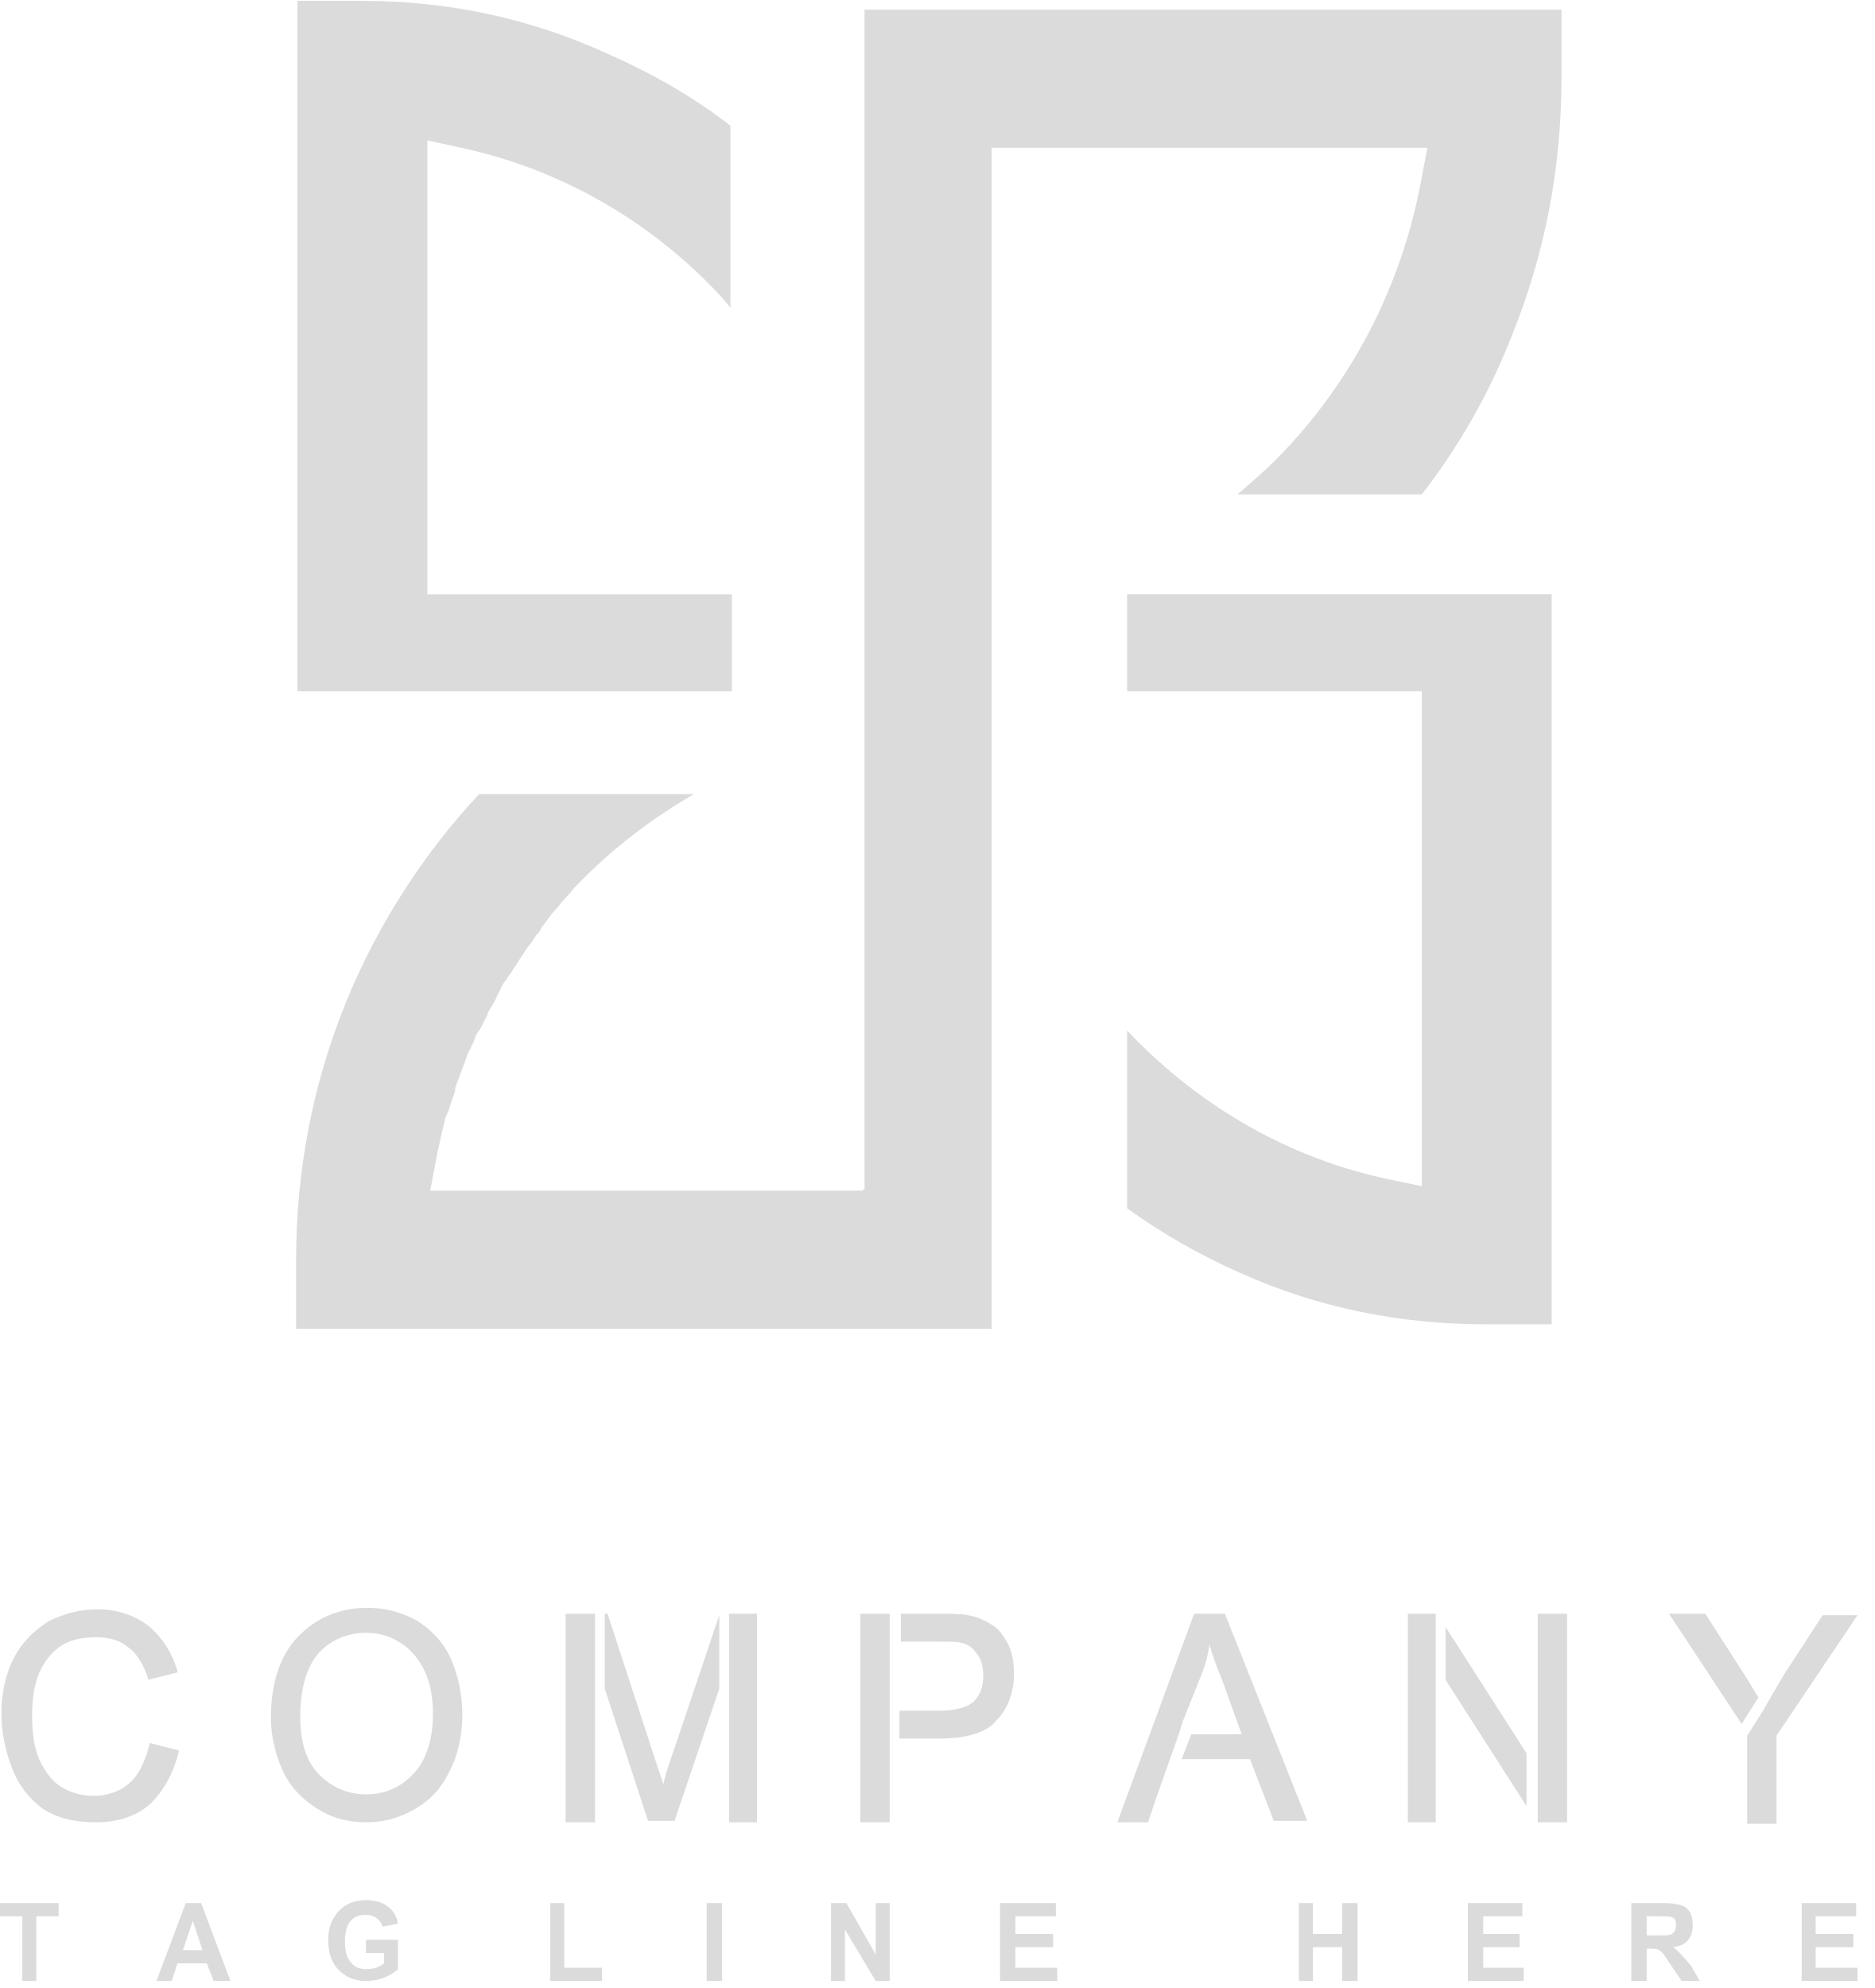
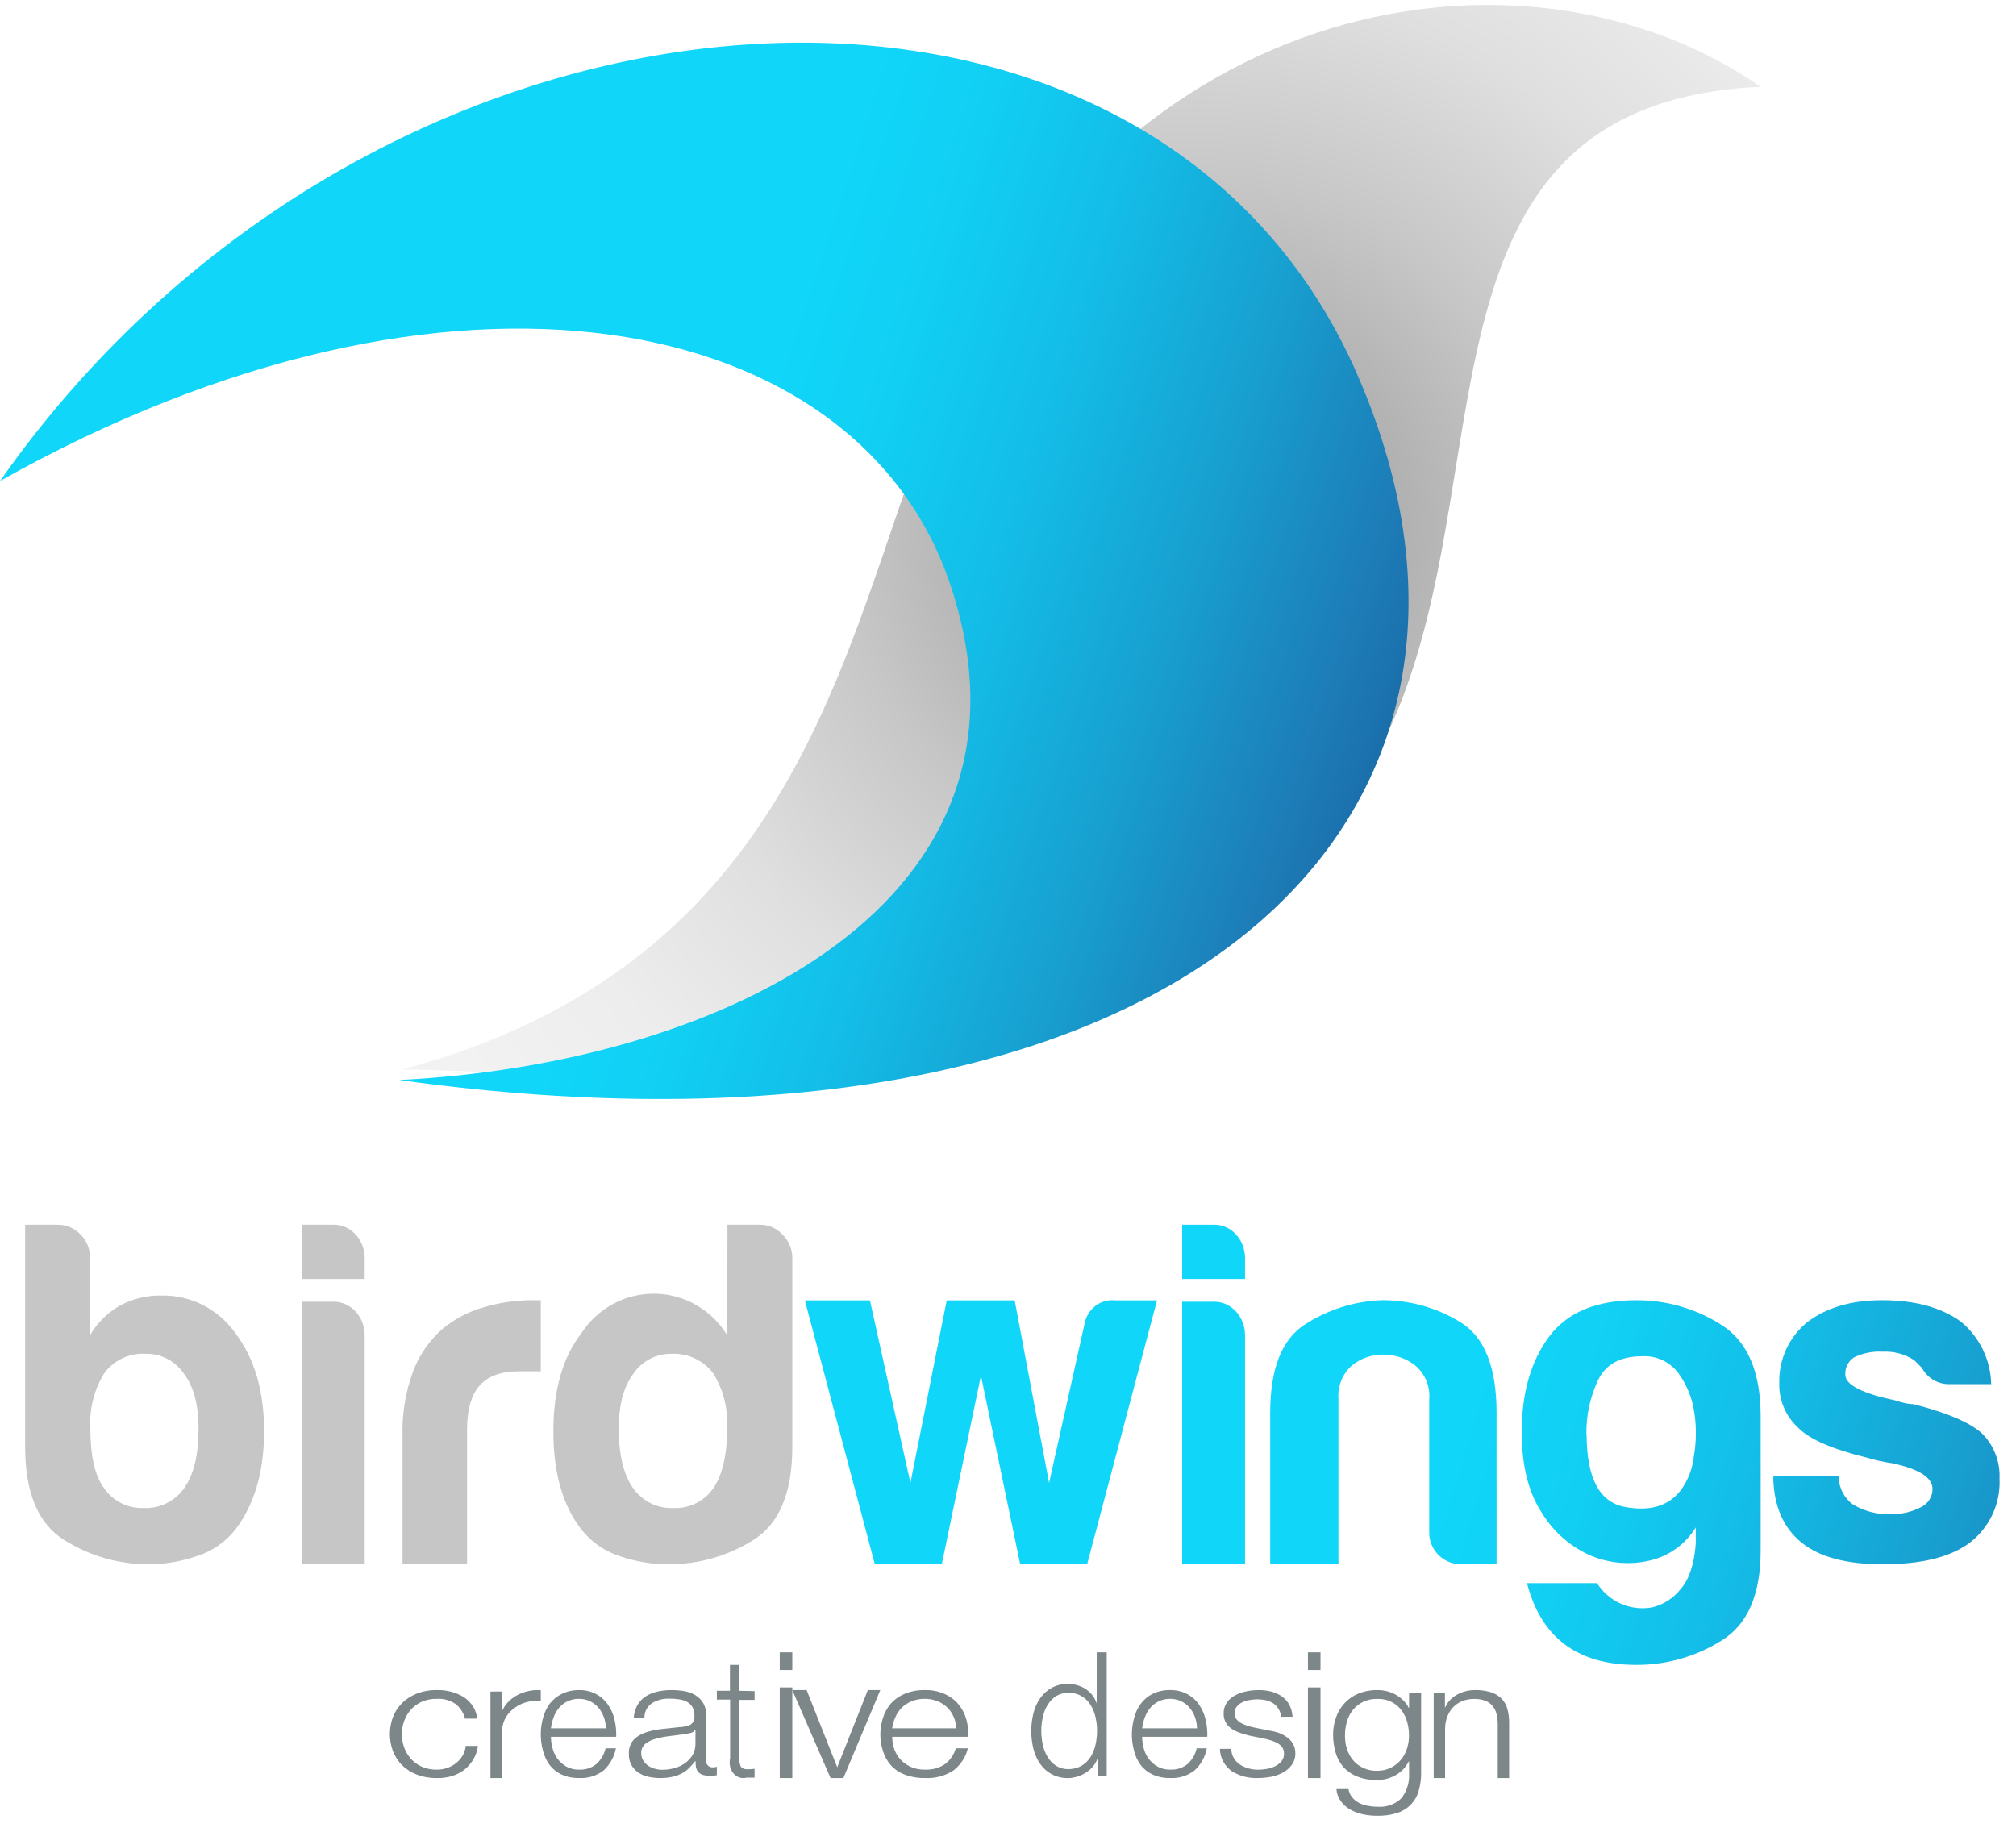
- <svg xmlns="http://www.w3.org/2000/svg" width="99" height="105" fill="none">
-   <path d="M9.443 92.525v-.078l-1.55-.388v.078c-.22.853-.516 1.552-1.032 2.017-.517.466-1.18.698-1.918.698-.59 0-1.18-.155-1.697-.465-.517-.31-.885-.854-1.18-1.474-.296-.699-.37-1.474-.37-2.328 0-.698.074-1.396.296-2.017.221-.62.59-1.164 1.106-1.552.517-.388 1.18-.543 1.992-.543.664 0 1.254.156 1.697.543.442.31.811.931 1.033 1.63v.077l1.549-.388v-.077c-.295-1.009-.812-1.785-1.55-2.405-.737-.543-1.622-.854-2.655-.854-.96 0-1.77.233-2.582.62-.738.466-1.402 1.087-1.844 1.94-.443.854-.664 1.862-.664 2.949 0 1.008.221 2.017.59 2.948a4.6 4.6 0 001.623 2.094c.738.466 1.623.699 2.803.699 1.107 0 2.066-.31 2.803-.931.738-.698 1.255-1.63 1.55-2.793zm12.614-6.905a5.245 5.245 0 00-2.656-.699c-1.475 0-2.73.543-3.688 1.552-.96 1.008-1.402 2.483-1.402 4.267 0 .93.222 1.862.59 2.715.37.854 1.033 1.552 1.77 2.017.812.544 1.698.776 2.657.776.959 0 1.77-.232 2.582-.698.811-.465 1.401-1.086 1.844-2.017.442-.853.664-1.862.664-2.948a7.462 7.462 0 00-.59-2.948c-.37-.854-1.033-1.552-1.77-2.018zm-.221 8.068c-.664.698-1.476 1.086-2.508 1.086-.96 0-1.845-.388-2.508-1.086-.665-.698-.96-1.707-.96-3.026 0-1.551.37-2.715 1.033-3.413.664-.699 1.55-1.009 2.435-1.009.664 0 1.254.155 1.844.543.516.31.959.854 1.254 1.474.295.62.443 1.397.443 2.25 0 1.397-.37 2.483-1.033 3.181zm18.147-8.456h-1.475v11.016h1.475V85.232zm-4.943 8.999l-.442-1.319-2.508-7.68h-.148v3.956l2.287 6.983h1.402l2.36-6.983V85.31l-2.508 7.448c-.221.621-.368 1.087-.442 1.474zm-3.614-8.999h-1.55v11.016h1.55V85.232zm15.566 0h-1.55v11.016h1.55V85.232zm5.458.62c-.368-.232-.81-.465-1.327-.543-.369-.077-.885-.077-1.623-.077h-1.918v1.474h1.992c.59 0 1.032 0 1.254.077.369.078.59.31.811.621.221.31.295.698.295 1.086 0 .621-.147 1.009-.516 1.397-.369.31-.96.465-1.844.465h-2.066v1.475h2.066c1.475 0 2.582-.31 3.098-1.009.59-.62.885-1.474.885-2.405 0-.543-.074-1.087-.295-1.552-.221-.388-.443-.776-.811-1.009zm12.246-.62h-1.622l-4.058 11.016h1.623l.443-1.319 1.18-3.335.221-.699.96-2.405a6.696 6.696 0 00.442-1.63c.148.544.369 1.165.664 1.863l1.033 2.87h-2.656l-.516 1.32h3.614l1.254 3.258h1.77l-4.352-10.94zm11.656 3.491l4.279 6.672v-2.793l-4.279-6.672v2.793zm4.869 4.732v2.793h1.55V85.232h-1.55v8.223zm-5.386-8.223H74.36v11.016h1.475V85.232zm18.369 3.258c-.368.621-.737 1.242-1.032 1.785l-.886 1.396v4.655h1.55V91.67l4.278-6.361H96.27l-2.066 3.18zm-1.991.078l-2.14-3.336h-1.917l3.836 5.82.885-1.398-.664-1.086zM0 101.214h1.18v3.414h.738v-3.414h1.18v-.699H0v.699zm10.623-.699h-.811l-1.55 4.113h.812l.295-.931h1.55l.368.931h.885l-1.549-4.113zm-.959 2.484l.517-1.552.516 1.552H9.664zm9.737.155h.886v.543c-.295.233-.59.31-.96.31-.368 0-.663-.155-.81-.388-.222-.233-.296-.62-.296-1.086 0-.931.369-1.397 1.107-1.397.442 0 .738.233.885.621l.811-.155c-.147-.776-.737-1.242-1.696-1.242-.517 0-1.033.156-1.402.544-.369.387-.59.853-.59 1.551 0 .621.148 1.164.516 1.552.37.388.812.621 1.476.621.664 0 1.254-.233 1.697-.621v-1.552h-1.697v.699h.073zm10.402-2.639h-.738v4.113h2.73v-.698h-1.992v-3.415zm8.337 0h-.812v4.113h.811v-4.113zm8.114 2.716l-1.55-2.716h-.81v4.113h.737v-2.716l1.623 2.716h.738v-4.113h-.738v2.716zm7.377-.388h1.992v-.698H53.63v-.931h2.14v-.699h-2.95v4.113h3.024v-.698h-2.213v-1.087zm17.262-.698h-1.55v-1.63h-.737v4.113h.738v-1.785h1.55v1.785h.81v-4.113h-.81v1.63zm7.451.698h1.918v-.698h-1.918v-.931h2.066v-.699h-2.877v4.113h2.95v-.698h-2.139v-1.087zm10.033 0c.664-.077 1.032-.465 1.032-1.164 0-.465-.147-.776-.368-.931-.222-.155-.664-.233-1.18-.233h-1.697v4.113h.811v-1.707h.148c.22 0 .368 0 .516.078.074.077.221.155.295.31l.885 1.319h.96l-.443-.776c-.443-.543-.738-.853-.96-1.009zm-.812-.62h-.59v-1.009h.59c.443 0 .664 0 .812.077.147.078.147.233.147.388 0 .233-.073.388-.221.466-.074.078-.369.078-.738.078zm8.336.62h1.992v-.698h-1.992v-.931h2.14v-.699h-2.877v4.113h2.95v-.698h-2.213v-1.087zM45.664 61.182v1.629h-.074v.078H22.722l.368-1.94c.074-.31.148-.698.222-1.009l.221-.93.074-.156.074-.155.22-.698c.075-.155.148-.388.148-.543.074-.233.148-.388.222-.621.073-.233.221-.543.295-.776.074-.233.147-.465.295-.698 0-.078.074-.155.148-.31.073-.233.147-.466.294-.621.074-.078.074-.155.148-.233.074-.233.221-.388.295-.62 0-.078.074-.156.148-.31.147-.234.295-.466.369-.7.147-.232.22-.465.368-.697l.074-.078c.074-.077.074-.155.148-.233l.073-.077.443-.699c.148-.232.369-.543.517-.775.147-.155.295-.388.442-.621l.074-.078c.074-.077.147-.155.147-.232.148-.233.296-.388.443-.621l.074-.078c.147-.232.369-.388.516-.62.074-.078.074-.155.148-.155.147-.233.369-.388.59-.699a27.978 27.978 0 016.344-4.965h-11.36a36.396 36.396 0 00-7.009 10.94c-1.77 4.344-2.655 8.921-2.655 13.654v3.645h36.737V7.804h23.016l-.368 1.94c-1.033 5.353-3.541 10.241-7.23 14.12-.811.854-1.623 1.552-2.434 2.25h9.737a33.587 33.587 0 004.722-8.301c1.77-4.345 2.656-8.922 2.656-13.655V.512H45.663v60.67z" fill="#DBDBDB" />
-   <path d="M22.574 31.39V7.415l1.77.388c5.09 1.086 9.812 3.724 13.5 7.603.222.233.517.543.738.854V6.64c-1.992-1.552-4.205-2.794-6.492-3.802C28.033.977 23.68.046 19.18.046h-3.467V36.51h22.943v-5.12H22.574zm52.524 5.12v26.144l-1.844-.388c-5.09-1.086-9.738-3.724-13.5-7.603l-.221-.233v9.388a32.762 32.762 0 005.975 3.413c4.131 1.862 8.484 2.716 12.984 2.716h3.467v-38.56H59.533v5.121h15.566z" fill="#DBDBDB" />
+ <svg xmlns="http://www.w3.org/2000/svg" width="118" height="107" fill="none">
+   <path d="M5.268 73.623v4.541a4.722 4.722 0 011.782-1.757 4.923 4.923 0 012.447-.57 5.104 5.104 0 012.412.57 5.21 5.21 0 011.877 1.645c1.118 1.476 1.675 3.389 1.672 5.737-.002 2.349-.56 4.26-1.671 5.733a4.676 4.676 0 01-2.255 1.562 8.79 8.79 0 01-2.818.482 9.25 9.25 0 01-4.95-1.416c-1.528-.948-2.292-2.766-2.292-5.455V71.692h1.9a1.793 1.793 0 011.338.569 1.887 1.887 0 01.559 1.363zm6.353 9.996c0-1.368-.278-2.43-.836-3.182a2.683 2.683 0 00-.991-.895c-.4-.208-.844-.31-1.292-.298-.46-.025-.92.065-1.338.263a2.828 2.828 0 00-1.06.871 5.552 5.552 0 00-.815 3.24c0 1.588.257 2.743.779 3.462.259.383.609.693 1.017.902.409.208.862.308 1.32.29a2.72 2.72 0 001.348-.282 2.79 2.79 0 001.049-.91c.549-.793.822-1.946.82-3.461zm6.046-11.928h1.892c.473.001.927.208 1.262.576.335.367.524.865.526 1.386v1.213h-3.68V71.69zm0 4.506h1.892c.473.004.926.212 1.261.58.335.367.524.865.527 1.386v13.403h-3.68V76.197zm5.893 15.361v-7.475a10.173 10.173 0 01.62-3.816 6.28 6.28 0 011.701-2.463 6.498 6.498 0 012.4-1.272 9.973 9.973 0 012.835-.424h.537v4.16h-1.24c-1.052 0-1.826.27-2.32.813-.496.543-.747 1.391-.755 2.544v7.941l-3.778-.008zm19.02-19.867h1.9a1.76 1.76 0 011.34.599 1.879 1.879 0 01.555 1.333v11.072c0 2.69-.763 4.507-2.287 5.455a9.278 9.278 0 01-4.971 1.416 8.702 8.702 0 01-2.86-.482 4.689 4.689 0 01-2.234-1.562c-1.09-1.398-1.634-3.31-1.634-5.733 0-2.423.544-4.336 1.634-5.737a5.1 5.1 0 011.858-1.723 5 5 0 014.873.064 5.11 5.11 0 011.814 1.771l.012-6.473zM36.216 83.62c0 1.512.273 2.665.817 3.46.268.39.628.703 1.048.911.42.209.884.306 1.35.282.458.02.913-.08 1.324-.289.41-.208.761-.52 1.02-.904.523-.794.785-1.948.785-3.46a5.544 5.544 0 00-.817-3.24 2.928 2.928 0 00-1.067-.86 2.878 2.878 0 00-1.335-.275 2.623 2.623 0 00-1.295.297c-.4.208-.741.516-.992.895-.559.757-.838 1.817-.838 3.183z" fill="#C6C6C6" />
+   <path d="M63.632 91.566h-3.918L57.417 80.52l-2.293 11.046h-3.919l-4.094-15.448h3.808l2.37 10.686 2.125-10.686h3.976l2.015 10.686 2.071-9.292a1.71 1.71 0 01.63-1.064 1.595 1.595 0 011.16-.33h2.456l-4.09 15.448z" fill="url(#paint0_linear_0_15718)" />
+   <path d="M69.194 71.691h1.894c.474 0 .929.207 1.264.575.335.368.523.866.523 1.387v1.213h-3.68V71.69zm0 4.506h1.894c.474.002.928.21 1.263.579.335.368.523.867.524 1.387v13.403h-3.68V76.197z" fill="url(#paint1_linear_0_15718)" />
+   <path d="M87.597 91.564h-2a1.863 1.863 0 01-1.817-1.18 1.843 1.843 0 01-.124-.753v-7.728a2.323 2.323 0 00-.835-1.987 3.005 3.005 0 00-1.853-.627 2.88 2.88 0 00-1.824.627 2.367 2.367 0 00-.802 1.987v9.661h-3.995v-8.867c0-2.571.676-4.294 2.029-5.167a8.843 8.843 0 014.48-1.421 8.632 8.632 0 014.654 1.305c1.391.873 2.087 2.634 2.087 5.283v8.867z" fill="url(#paint2_linear_0_15718)" />
+   <path d="M99.257 90.352v-.945a4.26 4.26 0 01-1.16 1.249 4.295 4.295 0 01-1.559.697 5.618 5.618 0 01-3.392-.277 6.286 6.286 0 01-2.87-2.475c-.805-1.205-1.207-2.79-1.207-4.758 0-2.3.532-4.163 1.596-5.594 1.063-1.43 2.774-2.144 5.13-2.14a9.19 9.19 0 014.964 1.444c1.528.966 2.294 2.747 2.296 5.341v7.849c0 2.597-.765 4.36-2.296 5.291a9.311 9.311 0 01-4.992 1.421c-3.437 0-5.567-1.596-6.39-4.787h4.101c.332.531.816.95 1.392 1.204a3.15 3.15 0 001.832.217 3.045 3.045 0 001.682-1.087c.496-.574.783-1.462.873-2.65zm-6.39-6.4c0 2.56.747 3.979 2.24 4.258 1.493.28 2.596-.063 3.31-1.03.401-.569.65-1.23.726-1.92.15-.855.16-1.728.028-2.586a5.165 5.165 0 00-.922-2.284 2.477 2.477 0 00-2.133-1.001c-1.272 0-2.13.464-2.576 1.392a7.168 7.168 0 00-.685 3.171h.012z" fill="url(#paint3_linear_0_15718)" />
+   <path d="M103.808 86.396h3.815a2.04 2.04 0 00.841 1.674 4.006 4.006 0 002.243.56 3.598 3.598 0 001.735-.408 1.184 1.184 0 00.673-1.062c0-.67-.785-1.172-2.354-1.507a10.176 10.176 0 01-1.514-.335c-1.982-.482-3.309-1.058-3.979-1.728a3.429 3.429 0 01-1.124-2.683 4.433 4.433 0 011.641-3.516c1.121-.856 2.579-1.283 4.373-1.283 1.944 0 3.494.427 4.651 1.282a4.91 4.91 0 011.261 1.63c.3.626.463 1.308.478 2.001h-2.412a1.785 1.785 0 01-1.64-.951l-.447-.445a3.046 3.046 0 00-1.854-.503 3.32 3.32 0 00-1.678.335 1.127 1.127 0 00-.509 1.005c0 .596.972 1.098 2.917 1.507.193.067.39.123.59.167.156.036.316.056.476.057 1.914.482 3.241 1.04 3.979 1.675a3.51 3.51 0 011.066 2.679 4.461 4.461 0 01-1.792 3.794c-1.124.817-2.807 1.225-5.049 1.225-2.131 0-3.718-.427-4.763-1.282-1.044-.855-1.591-2.102-1.64-3.741l.016-.147z" fill="url(#paint4_linear_0_15718)" />
+   <path d="M26.677 99.752a1.743 1.743 0 00-1.105-.31 2.095 2.095 0 00-.903.178 1.94 1.94 0 00-.636.472 2.052 2.052 0 00-.384.665 2.284 2.284 0 000 1.512c.082.238.212.463.384.665.17.193.386.354.636.472.277.125.588.188.903.181.212 0 .422-.036.618-.105.193-.067.37-.165.519-.288.154-.126.281-.274.374-.438.1-.176.161-.365.18-.559h.71c-.057.523-.332 1.013-.777 1.383a2.387 2.387 0 01-.753.385 2.686 2.686 0 01-.871.114 3.18 3.18 0 01-1.178-.204 2.586 2.586 0 01-.866-.552 2.386 2.386 0 01-.528-.82 2.836 2.836 0 010-1.991c.111-.298.29-.575.528-.817.238-.235.533-.426.866-.559a3.085 3.085 0 011.178-.207 2.89 2.89 0 011.583.415c.226.154.41.345.543.562.133.216.211.453.229.696h-.708a1.595 1.595 0 00-.542-.85zm2.698-.74v1.178c.16-.393.471-.729.884-.956a2.55 2.55 0 011.394-.3v.62a2.583 2.583 0 00-.934.11 2.121 2.121 0 00-.704.392 1.666 1.666 0 00-.467.581c-.11.237-.165.488-.163.742v2.701h-.677v-5.064l.668-.004zm2.964 3.319a1.8 1.8 0 00.292.619c.137.184.312.339.513.454.224.126.48.188.739.181.378.022.75-.1 1.04-.34a1.78 1.78 0 00.52-.906h.608a2.396 2.396 0 01-.708 1.284 2.135 2.135 0 01-1.46.453 2.351 2.351 0 01-1.013-.204 1.852 1.852 0 01-.701-.559 2.395 2.395 0 01-.385-.82 3.6 3.6 0 01-.131-.985 3.397 3.397 0 01.13-.945c.077-.296.208-.576.386-.827a1.99 1.99 0 01.72-.585c.314-.154.662-.23 1.013-.223.331-.007.658.068.953.217.294.15.545.368.73.637.184.267.315.565.386.88.076.329.108.667.096 1.004h-3.82c0 .225.032.448.092.665zm3.004-1.817a1.732 1.732 0 00-.312-.551 1.537 1.537 0 00-.493-.378 1.46 1.46 0 00-.655-.143 1.483 1.483 0 00-1.156.521 1.822 1.822 0 00-.32.555 2.7 2.7 0 00-.16.65h3.215a2.069 2.069 0 00-.12-.665v.011zm1.954-.685c.108-.2.268-.376.467-.511.206-.138.44-.239.69-.296.28-.064.57-.096.858-.094.245 0 .49.02.73.06.233.039.454.119.651.235.201.12.364.285.472.477.135.249.198.523.184.799v2.593a.279.279 0 00.013.143.31.31 0 00.084.123.36.36 0 00.136.078.423.423 0 00.162.016.575.575 0 00.214-.038v.499l-.205.027a2.236 2.236 0 01-.232 0 1.11 1.11 0 01-.429-.064.556.556 0 01-.244-.175.62.62 0 01-.112-.268 2.154 2.154 0 01-.025-.345h-.022a4.391 4.391 0 01-.369.42 1.978 1.978 0 01-.952.496 3.37 3.37 0 01-1.428 0 1.702 1.702 0 01-.587-.253 1.249 1.249 0 01-.545-1.083 1.167 1.167 0 01.257-.803c.18-.197.415-.348.682-.439.307-.106.629-.178.957-.212l1.076-.117c.142 0 .266-.03.373-.049a.766.766 0 00.27-.099.52.52 0 00.167-.193.768.768 0 00.056-.322.96.96 0 00-.111-.5.833.833 0 00-.31-.306 1.328 1.328 0 00-.462-.155 3.297 3.297 0 00-.562-.042 1.855 1.855 0 00-1.05.269 1.076 1.076 0 00-.331.389.946.946 0 00-.099.478h-.63c.014-.256.084-.507.206-.738zm3.375 1.457a.408.408 0 01-.244.152 2.678 2.678 0 01-.322.064c-.288.045-.583.083-.884.117-.282.032-.56.085-.831.159a1.715 1.715 0 00-.618.296.715.715 0 00-.188.255.644.644 0 00-.052.301.776.776 0 00.103.401 1 1 0 00.27.303c.119.085.254.15.399.193.147.045.302.068.459.068.252 0 .502-.036.741-.106a1.9 1.9 0 00.618-.302c.18-.133.325-.297.429-.481a1.33 1.33 0 00.154-.644v-.776h-.034zm3.495-2.296v.515h-.893v3.396a1.24 1.24 0 00.071.473c.048.113.17.179.361.191a3.54 3.54 0 00.46-.027v.515h-.476a.692.692 0 01-.408-.007.78.78 0 01-.35-.239.947.947 0 01-.2-.407 1.031 1.031 0 01.003-.467v-3.448h-.777v-.515h.767v-1.515h.538v1.515l.904.02zm2.208-2.27v1.035h-.736V96.72h.736zm0 2.055v5.305h-.736v-5.305h.736zm.838.153l1.792 4.521 1.792-4.521h.73l-2.163 5.152h-.749l-2.24-5.152h.838zm5.113 3.403c.067.223.182.433.341.62.16.184.363.338.597.453.262.126.56.188.861.181.44.022.874-.1 1.211-.34.305-.245.515-.56.606-.906h.709c-.11.489-.4.938-.826 1.284a2.775 2.775 0 01-1.7.453 3.13 3.13 0 01-1.18-.204 2.134 2.134 0 01-.816-.559 2.267 2.267 0 01-.449-.819 3.137 3.137 0 010-1.93c.09-.296.241-.577.449-.827a2.27 2.27 0 01.816-.585 2.9 2.9 0 011.18-.223c.39-.011.778.06 1.127.21.348.15.646.37.865.643.214.267.366.566.448.88.09.329.127.667.113 1.005h-4.455c0 .224.035.447.103.664zm3.5-1.816a1.685 1.685 0 00-.364-.552 1.786 1.786 0 00-.574-.377 1.938 1.938 0 00-.763-.144 1.97 1.97 0 00-.771.144c-.22.091-.416.22-.575.377a1.75 1.75 0 00-.372.556 2.41 2.41 0 00-.188.649h3.745a1.812 1.812 0 00-.139-.665v.012zm8.43 3.423v-.991h-.019a1.52 1.52 0 01-.272.465 1.795 1.795 0 01-.417.356 2.145 2.145 0 01-.5.231 1.991 1.991 0 01-1.48-.138 1.947 1.947 0 01-.674-.598 2.648 2.648 0 01-.402-.878 4.35 4.35 0 010-2.115c.08-.318.217-.616.402-.878a2 2 0 01.675-.602c.297-.156.624-.232.954-.223a1.907 1.907 0 011.006.287c.148.099.283.22.399.36.115.147.205.316.265.498v-2.993h.585v7.219h-.522zm-3.217-1.808c.052.256.147.498.28.716.126.207.293.381.488.51.217.136.465.205.716.198.274.008.547-.06.79-.198.206-.127.384-.301.522-.51.134-.218.231-.461.287-.716a3.644 3.644 0 000-1.617 2.23 2.23 0 00-.287-.712 1.534 1.534 0 00-.57-.541 1.393 1.393 0 00-.742-.167c-.25-.008-.498.06-.716.194-.196.13-.363.305-.488.514a2.145 2.145 0 00-.28.712 3.644 3.644 0 000 1.617zm5.903.201a1.721 1.721 0 00.804 1.073c.226.125.482.188.742.181.377.022.75-.1 1.038-.34.26-.245.441-.56.519-.906h.592a2.35 2.35 0 01-.707 1.284c-.41.325-.929.486-1.454.453a2.331 2.331 0 01-1.015-.204 1.835 1.835 0 01-.696-.559 2.332 2.332 0 01-.384-.819 3.619 3.619 0 010-1.93 2.44 2.44 0 01.384-.827 1.97 1.97 0 01.696-.585 2.181 2.181 0 011.015-.223 2.01 2.01 0 01.966.21c.299.15.554.37.741.643.182.268.312.566.385.88.076.329.109.667.096 1.005H66.85c.003.224.034.447.092.664zm3-1.816a1.732 1.732 0 00-.312-.552 1.468 1.468 0 00-1.142-.521 1.495 1.495 0 00-.665.144c-.188.092-.354.22-.489.377a1.877 1.877 0 00-.323.556 2.55 2.55 0 00-.157.649h3.21a2.078 2.078 0 00-.123-.665v.012zm4.899-.468a.996.996 0 00-.307-.335 1.428 1.428 0 00-.451-.192 2.416 2.416 0 00-.982 0 1.43 1.43 0 00-.421.14.934.934 0 00-.308.26.664.664 0 00-.114.376.527.527 0 00.11.336c.076.091.17.169.278.23.116.064.24.116.37.154.131.042.258.076.367.102l.885.177c.193.028.383.073.565.136a2.1 2.1 0 01.497.26c.144.103.263.232.35.377.096.173.144.365.139.558.008.237-.062.471-.202.672a1.52 1.52 0 01-.51.452 2.419 2.419 0 01-.7.253 4.236 4.236 0 01-.77.075 2.7 2.7 0 01-1.552-.407 1.767 1.767 0 01-.5-.584 1.58 1.58 0 01-.182-.717h.666c0 .175.043.347.128.504.084.158.208.296.36.405.322.211.714.32 1.113.309.168-.002.336-.019.501-.049a1.7 1.7 0 00.476-.159c.144-.072.269-.171.367-.29a.652.652 0 00.14-.426.66.66 0 00-.098-.377.88.88 0 00-.27-.245 1.775 1.775 0 00-.383-.162 4.642 4.642 0 00-.421-.113l-.843-.17a5.531 5.531 0 01-.598-.177 1.966 1.966 0 01-.48-.245 1.016 1.016 0 01-.439-.879 1.089 1.089 0 01.185-.633c.12-.174.284-.319.48-.422.203-.112.425-.192.658-.238a3.62 3.62 0 01.72-.075c.26-.003.518.029.767.094.227.06.437.16.62.294.18.133.323.3.421.49.111.216.173.449.181.686h-.665a.977.977 0 00-.148-.445zm2.451-3.327v1.035h-.736V96.72h.736zm0 2.055v5.305h-.736v-5.305h.736zm5.741 6.07a1.88 1.88 0 01-.446.781 1.97 1.97 0 01-.79.493c-.38.121-.782.178-1.186.169a3.95 3.95 0 01-.848-.089 2.652 2.652 0 01-.74-.28 1.781 1.781 0 01-.544-.489 1.336 1.336 0 01-.255-.706h.705a1 1 0 00.219.485c.103.129.235.237.388.317.158.083.33.143.508.176.187.037.376.056.567.056.263.022.53-.012.775-.099a1.7 1.7 0 00.644-.402c.322-.423.479-.931.446-1.443v-.701h-.023a1.869 1.869 0 01-.718.769 2.095 2.095 0 01-1.129.309c-.406.011-.81-.06-1.182-.208a2.155 2.155 0 01-.807-.566 2.252 2.252 0 01-.446-.845 3.726 3.726 0 01-.143-1.039 2.911 2.911 0 01.174-1.006 2.332 2.332 0 011.312-1.395c.349-.14.728-.21 1.11-.204.206-.001.41.026.607.08.186.05.362.126.522.225.155.096.296.209.42.336.115.12.21.256.28.401h.023v-.89h.705v4.75c0 .343-.05.684-.148 1.015zm-1.61-1.379c.228-.114.426-.271.58-.461.161-.197.28-.418.352-.654.08-.247.118-.504.116-.761 0-.257-.032-.512-.098-.762a2.038 2.038 0 00-.326-.694 1.658 1.658 0 00-.575-.5 1.743 1.743 0 00-.852-.189 1.822 1.822 0 00-.857.184 1.77 1.77 0 00-.593.485 1.96 1.96 0 00-.34.686 2.938 2.938 0 00-.106.802c-.001.257.036.513.111.761.07.235.189.457.348.654.163.204.38.368.63.479.25.112.528.166.807.158.281.002.558-.063.803-.188zm3.152-4.39v.86h.022c.13-.306.367-.564.675-.732.32-.182.688-.278 1.064-.276.326-.007.65.039.959.136.237.08.45.213.616.388.16.175.27.382.325.604.067.265.1.535.097.807v3.217h-.667v-3.12a2.656 2.656 0 00-.063-.597 1.196 1.196 0 00-.22-.481 1.054 1.054 0 00-.422-.318 1.676 1.676 0 00-.667-.116 1.86 1.86 0 00-.714.128 1.583 1.583 0 00-.528.36 1.63 1.63 0 00-.337.543c-.084.219-.128.45-.131.682v2.919h-.667v-5l.658-.004z" fill="#7D8789" />
+   <path d="M103.056 5.08C89.385-4.406 65.417-.525 55.092 23.182c-5.656 12.973-7.27 32.9-31.536 39.422 6.692-.057 43.376 3.873 56.384-17.324 9.068-14.756.889-39.181 23.116-40.202z" fill="url(#paint5_radial_0_15718)" />
+   <path d="M0 28.156c22.193-31.638 67.256-34.4 79.476-6.163C91.02 48.647 68.18 69.45 23.368 63.218c19.08-.962 38.508-10.54 32.225-29.083C50.19 18.196 26.48 13.282 0 28.156z" fill="url(#paint6_linear_0_15718)" />
+   <defs>
+     <linearGradient id="paint0_linear_0_15718" x1="38.03" y1="77.18" x2="143.465" y2="107.61" gradientUnits="userSpaceOnUse">
+       <stop offset=".22" stop-color="#10D6F9" />
+       <stop offset=".43" stop-color="#10D6F9" />
+       <stop offset=".49" stop-color="#11D0F4" />
+       <stop offset=".58" stop-color="#13BEE8" />
+       <stop offset=".68" stop-color="#17A2D2" />
+       <stop offset=".79" stop-color="#1D7BB6" />
+       <stop offset="1" stop-color="#0D3375" />
+     </linearGradient>
+     <linearGradient id="paint1_linear_0_15718" x1="41.625" y1="72.207" x2="141.586" y2="99.475" gradientUnits="userSpaceOnUse">
+       <stop offset=".22" stop-color="#10D6F9" />
+       <stop offset=".43" stop-color="#10D6F9" />
+       <stop offset=".49" stop-color="#11D0F4" />
+       <stop offset=".58" stop-color="#13BEE8" />
+       <stop offset=".68" stop-color="#17A2D2" />
+       <stop offset=".79" stop-color="#1D7BB6" />
+       <stop offset="1" stop-color="#0D3375" />
+     </linearGradient>
+     <linearGradient id="paint2_linear_0_15718" x1="39.005" y1="72.126" x2="145.795" y2="104.24" gradientUnits="userSpaceOnUse">
+       <stop offset=".22" stop-color="#10D6F9" />
+       <stop offset=".43" stop-color="#10D6F9" />
+       <stop offset=".49" stop-color="#11D0F4" />
+       <stop offset=".58" stop-color="#13BEE8" />
+       <stop offset=".68" stop-color="#17A2D2" />
+       <stop offset=".79" stop-color="#1D7BB6" />
+       <stop offset="1" stop-color="#0D3375" />
+     </linearGradient>
+     <linearGradient id="paint3_linear_0_15718" x1="40.581" y1="70.38" x2="145.449" y2="102.025" gradientUnits="userSpaceOnUse">
+       <stop offset=".22" stop-color="#10D6F9" />
+       <stop offset=".43" stop-color="#10D6F9" />
+       <stop offset=".49" stop-color="#11D0F4" />
+       <stop offset=".58" stop-color="#13BEE8" />
+       <stop offset=".68" stop-color="#17A2D2" />
+       <stop offset=".79" stop-color="#1D7BB6" />
+       <stop offset="1" stop-color="#0D3375" />
+     </linearGradient>
+     <linearGradient id="paint4_linear_0_15718" x1="42.434" y1="63.68" x2="147.364" y2="95.242" gradientUnits="userSpaceOnUse">
+       <stop offset=".22" stop-color="#10D6F9" />
+       <stop offset=".43" stop-color="#10D6F9" />
+       <stop offset=".49" stop-color="#11D0F4" />
+       <stop offset=".58" stop-color="#13BEE8" />
+       <stop offset=".68" stop-color="#17A2D2" />
+       <stop offset=".79" stop-color="#1D7BB6" />
+       <stop offset="1" stop-color="#0D3375" />
+     </linearGradient>
+     <linearGradient id="paint6_linear_0_15718" x1="-.716" y1="20.098" x2="97.032" y2="52.401" gradientUnits="userSpaceOnUse">
+       <stop offset=".22" stop-color="#10D6F9" />
+       <stop offset=".43" stop-color="#10D6F9" />
+       <stop offset=".49" stop-color="#11D0F4" />
+       <stop offset=".58" stop-color="#13BEE8" />
+       <stop offset=".68" stop-color="#17A2D2" />
+       <stop offset=".79" stop-color="#1D7BB6" />
+       <stop offset="1" stop-color="#0D3375" />
+     </linearGradient>
+     <radialGradient id="paint5_radial_0_15718" cx="0" cy="0" r="1" gradientUnits="userSpaceOnUse" gradientTransform="matrix(53.01367 -1.05649 1.05272 52.82461 69.894 30.806)">
+       <stop stop-color="#8D8D8D" />
+       <stop offset=".15" stop-color="#A7A7A7" />
+       <stop offset=".39" stop-color="#C7C7C7" />
+       <stop offset=".61" stop-color="#DFDFDF" />
+       <stop offset=".82" stop-color="#EDEDED" />
+       <stop offset="1" stop-color="#F2F2F2" />
+     </radialGradient>
+   </defs>
</svg>
